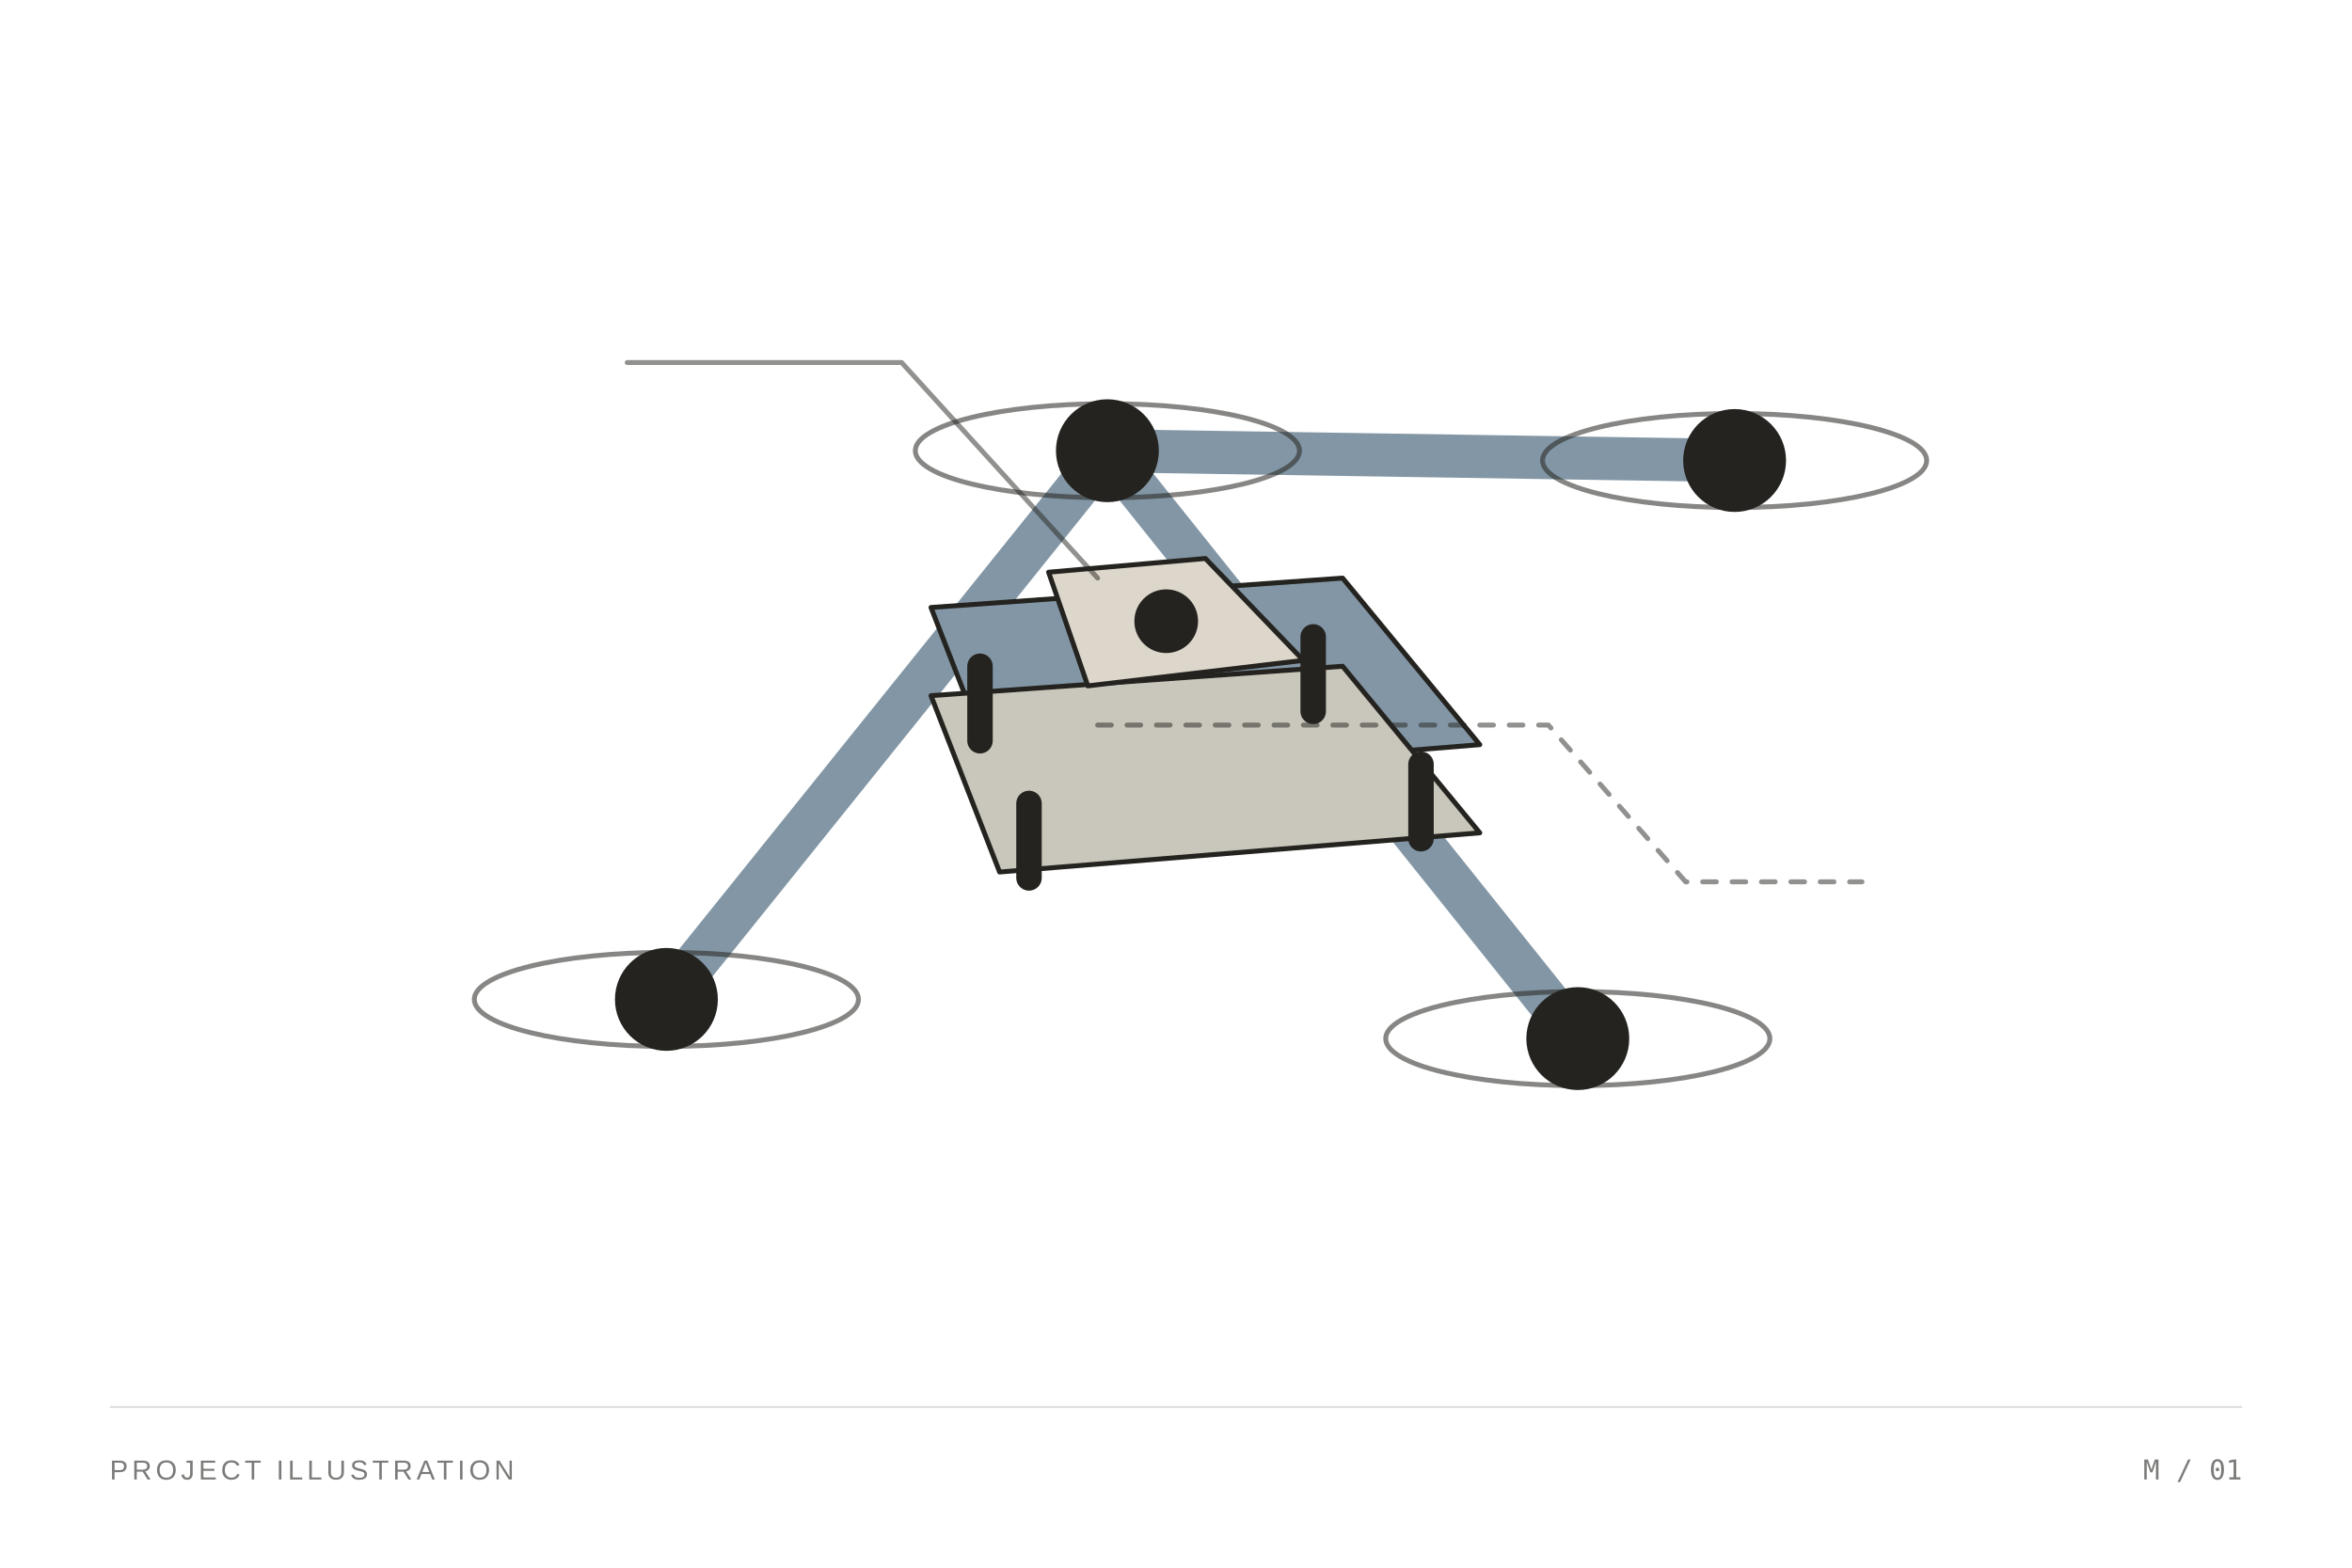
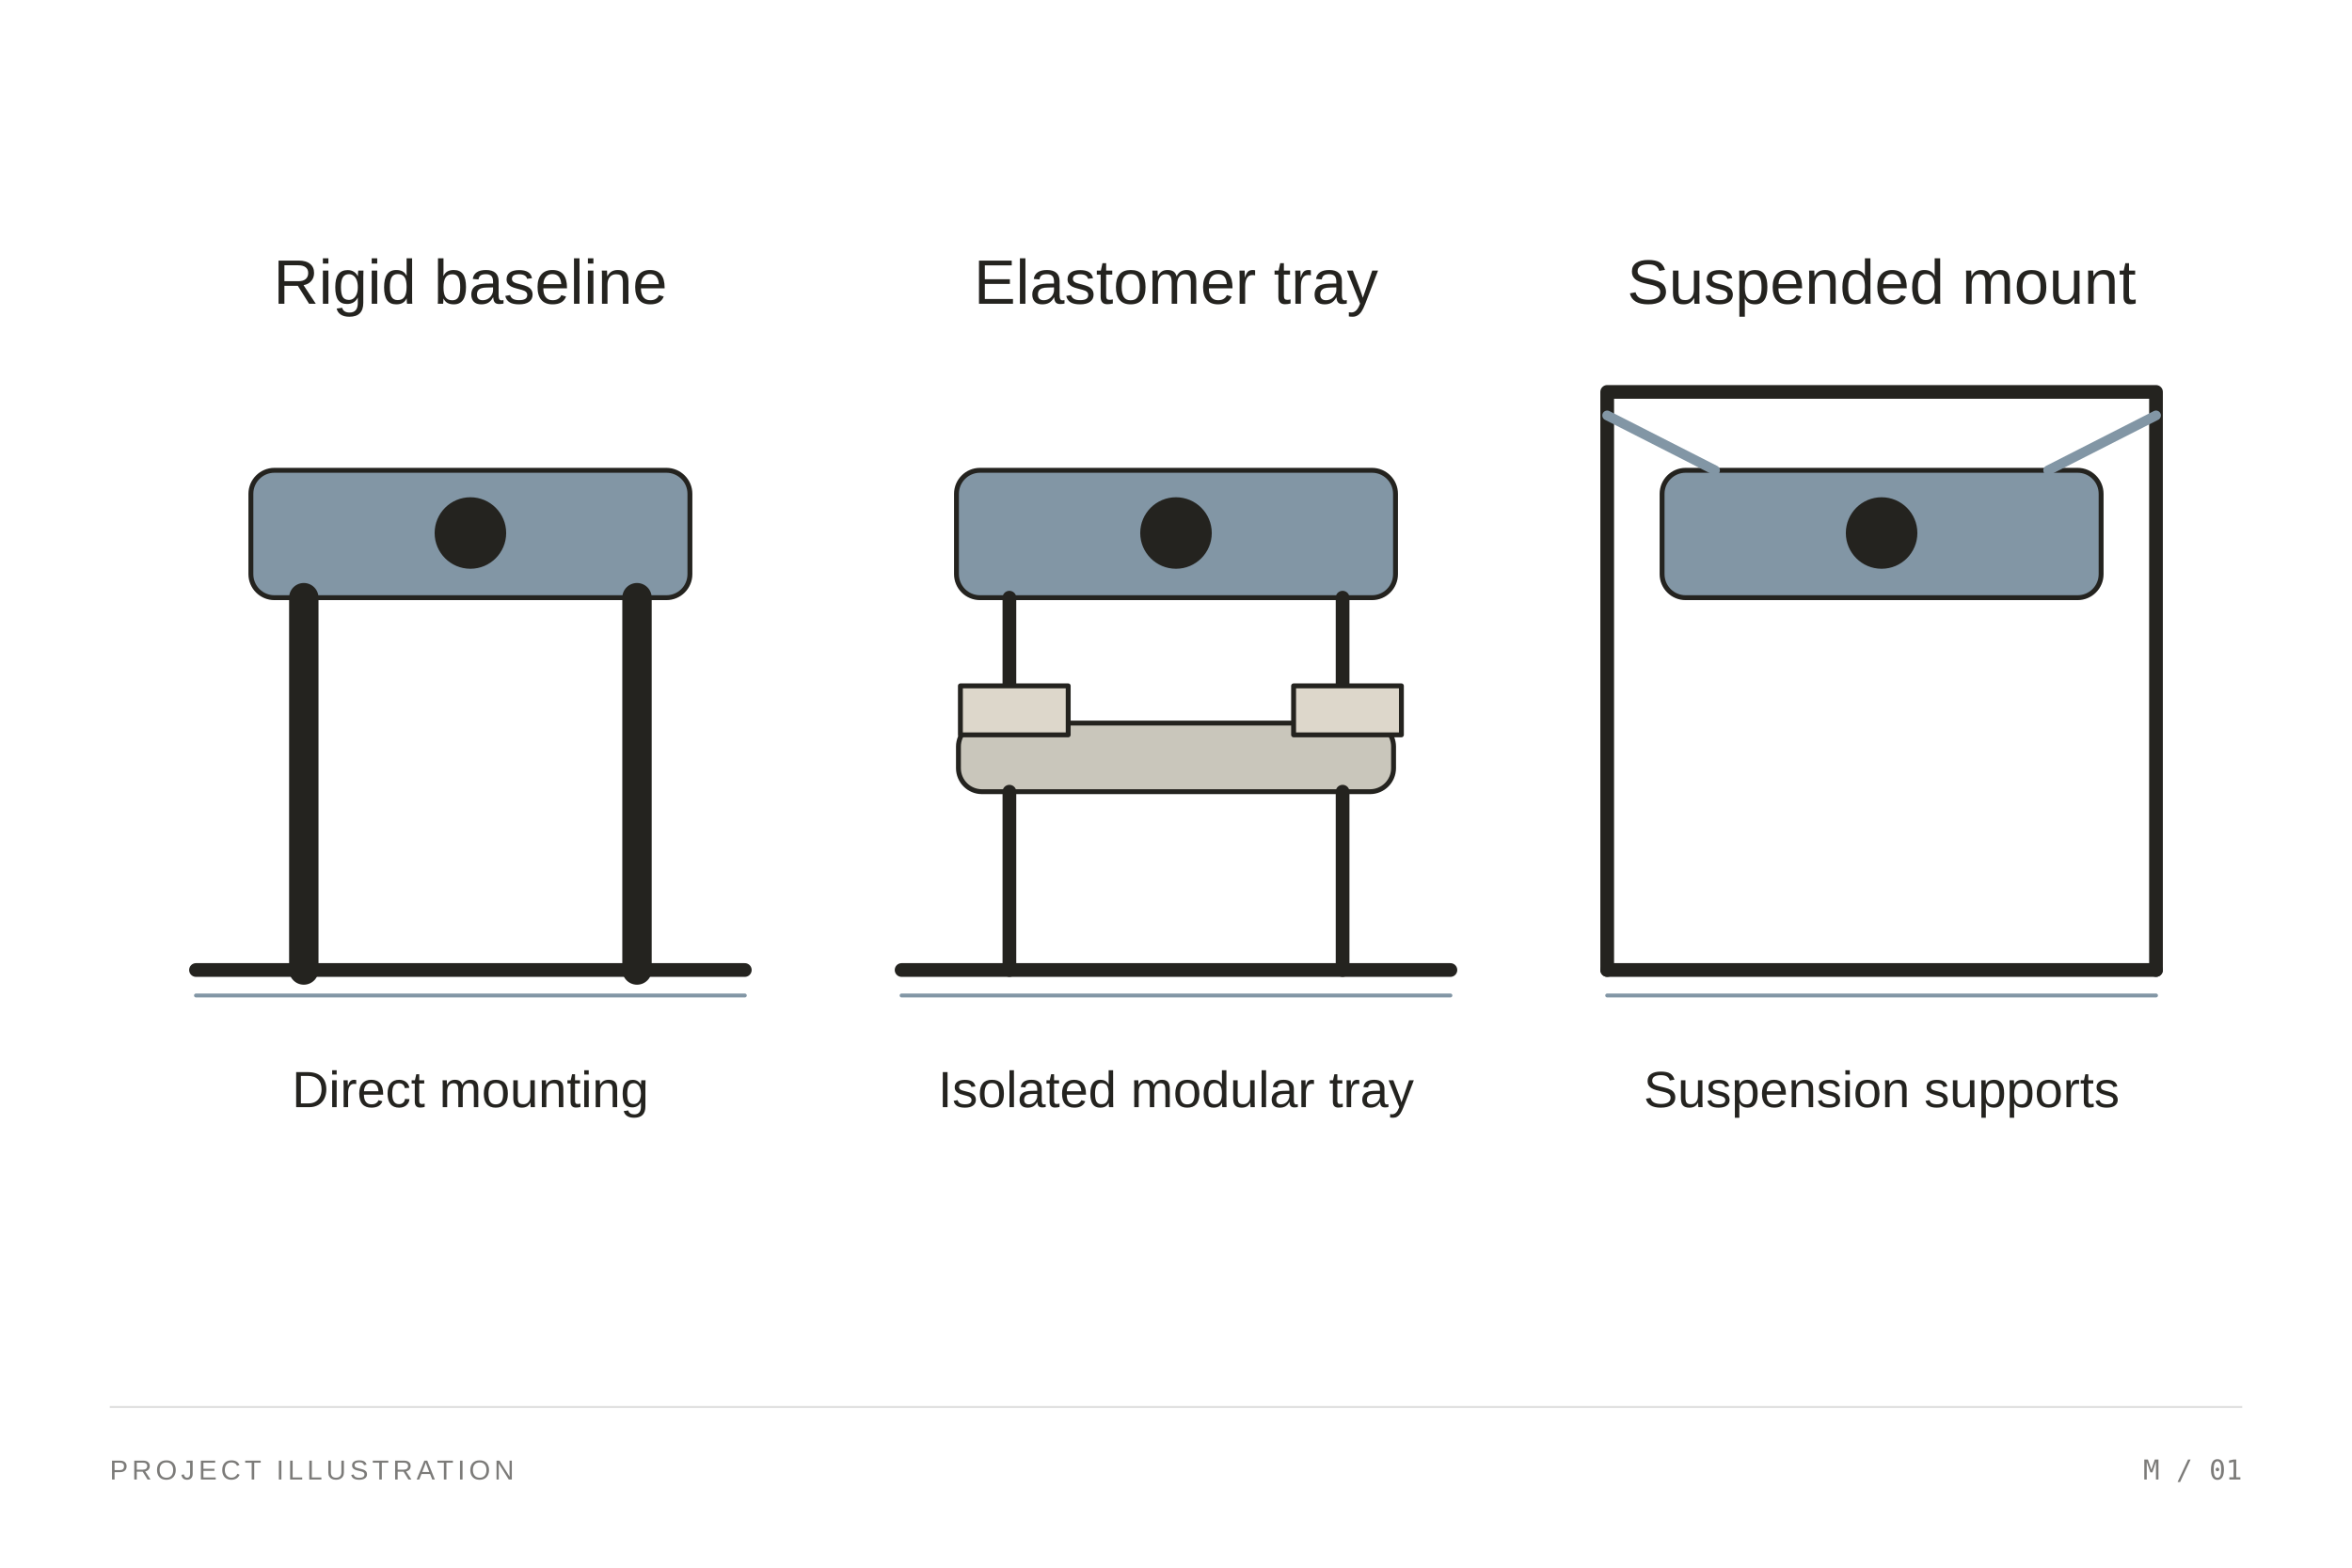
<svg xmlns="http://www.w3.org/2000/svg" width="1200" height="800" viewBox="0 0 1200 800" role="img" aria-label="Temporary uav hardware / mounting concept subject illustration">
  <g stroke="#24231f" stroke-width="2.5" stroke-linecap="round" stroke-linejoin="round">
-     <g transform="translate(170 70)">
-       <path d="M170 440L395 160L635 460M395 160L715 165" fill="none" stroke-width="22" stroke="#8296a5" />
-       <ellipse cx="170" cy="440" rx="98" ry="24" fill="none" stroke="#24231f" opacity=".55" />
-       <circle cx="170" cy="440" r="25" fill="#24231f" />
-       <ellipse cx="395" cy="160" rx="98" ry="24" fill="none" stroke="#24231f" opacity=".55" />
-       <circle cx="395" cy="160" r="25" fill="#24231f" />
-       <ellipse cx="635" cy="460" rx="98" ry="24" fill="none" stroke="#24231f" opacity=".55" />
-       <circle cx="635" cy="460" r="25" fill="#24231f" />
-       <ellipse cx="715" cy="165" rx="98" ry="24" fill="none" stroke="#24231f" opacity=".55" />
-       <circle cx="715" cy="165" r="25" fill="#24231f" />
-       <path d="M305 240L515 225L585 310L340 330Z" fill="#8296a5" />
-       <path d="M305 285L515 270L585 355L340 375Z" fill="#c9c6bb" />
-       <path d="M330 270v38" stroke-width="13" stroke="#24231f" />
-       <path d="M500 255v38" stroke-width="13" stroke="#24231f" />
-       <path d="M555 320v38" stroke-width="13" stroke="#24231f" />
-       <path d="M355 340v38" stroke-width="13" stroke="#24231f" />
-       <path d="M365 222L445 215L495 267L385 280Z" fill="#ddd7cb" />
-       <circle cx="425" cy="247" r="15" fill="#24231f" />
-       <path d="M390 300H620L690 380H780" fill="none" stroke-dasharray="7 8" opacity=".5" />
-       <path d="M390 225L290 115H150" fill="none" opacity=".5" />
+     <g>
+       <text x="240" y="155" text-anchor="middle" font-family="Arial,sans-serif" font-size="32" fill="#24231f" stroke="none">Rigid baseline</text>
+       <text x="600" y="155" text-anchor="middle" font-family="Arial,sans-serif" font-size="32" fill="#24231f" stroke="none">Elastomer tray</text>
+       <text x="960" y="155" text-anchor="middle" font-family="Arial,sans-serif" font-size="32" fill="#24231f" stroke="none">Suspended mount</text>
+       <rect x="128" y="240" width="224" height="65" rx="12" fill="#8296a5" />
+       <circle cx="240" cy="272" r="17" fill="#24231f" />
+       <path d="M100 495H380" stroke-width="7" />
+       <path d="M100 508H380" stroke="#8296a5" stroke-width="2" />
+       <rect x="488" y="240" width="224" height="65" rx="12" fill="#8296a5" />
+       <circle cx="600" cy="272" r="17" fill="#24231f" />
+       <path d="M460 495H740" stroke-width="7" />
+       <path d="M460 508H740" stroke="#8296a5" stroke-width="2" />
+       <rect x="848" y="240" width="224" height="65" rx="12" fill="#8296a5" />
+       <circle cx="960" cy="272" r="17" fill="#24231f" />
+       <path d="M820 495H1100" stroke-width="7" />
+       <path d="M820 508H1100" stroke="#8296a5" stroke-width="2" />
+       <path d="M155 305V495M325 305V495" fill="none" stroke-width="15" />
+       <rect x="489" y="369" width="222" height="35" rx="12" fill="#c9c6bb" />
+       <path d="M515 305V350M685 305V350M515 404V495M685 404V495" fill="none" stroke-width="7" />
+       <path d="M490 350H545V375H490ZM660 350H715V375H660Z" fill="#ddd7cb" />
+       <path d="M820 200V495M1100 200V495M820 200H1100" fill="none" stroke-width="7" />
+       <path d="M820 212L875 240M1100 212L1045 240" fill="none" stroke="#8296a5" stroke-width="5" />
+       <text x="240" y="565" text-anchor="middle" font-family="Arial,sans-serif" font-size="26" fill="#24231f" stroke="none">Direct mounting</text>
+       <text x="600" y="565" text-anchor="middle" font-family="Arial,sans-serif" font-size="26" fill="#24231f" stroke="none">Isolated modular tray</text>
+       <text x="960" y="565" text-anchor="middle" font-family="Arial,sans-serif" font-size="26" fill="#24231f" stroke="none">Suspension supports</text>
    </g>
  </g>
  <path d="M56 718H1144" stroke="#24231f" stroke-opacity=".15" />
  <text x="56" y="755" font-family="Arial,sans-serif" font-size="14" letter-spacing="2" fill="#24231f" opacity=".6">PROJECT ILLUSTRATION</text>
  <text x="1144" y="755" text-anchor="end" font-family="monospace" font-size="14" fill="#24231f" opacity=".6">M / 01</text>
</svg>
